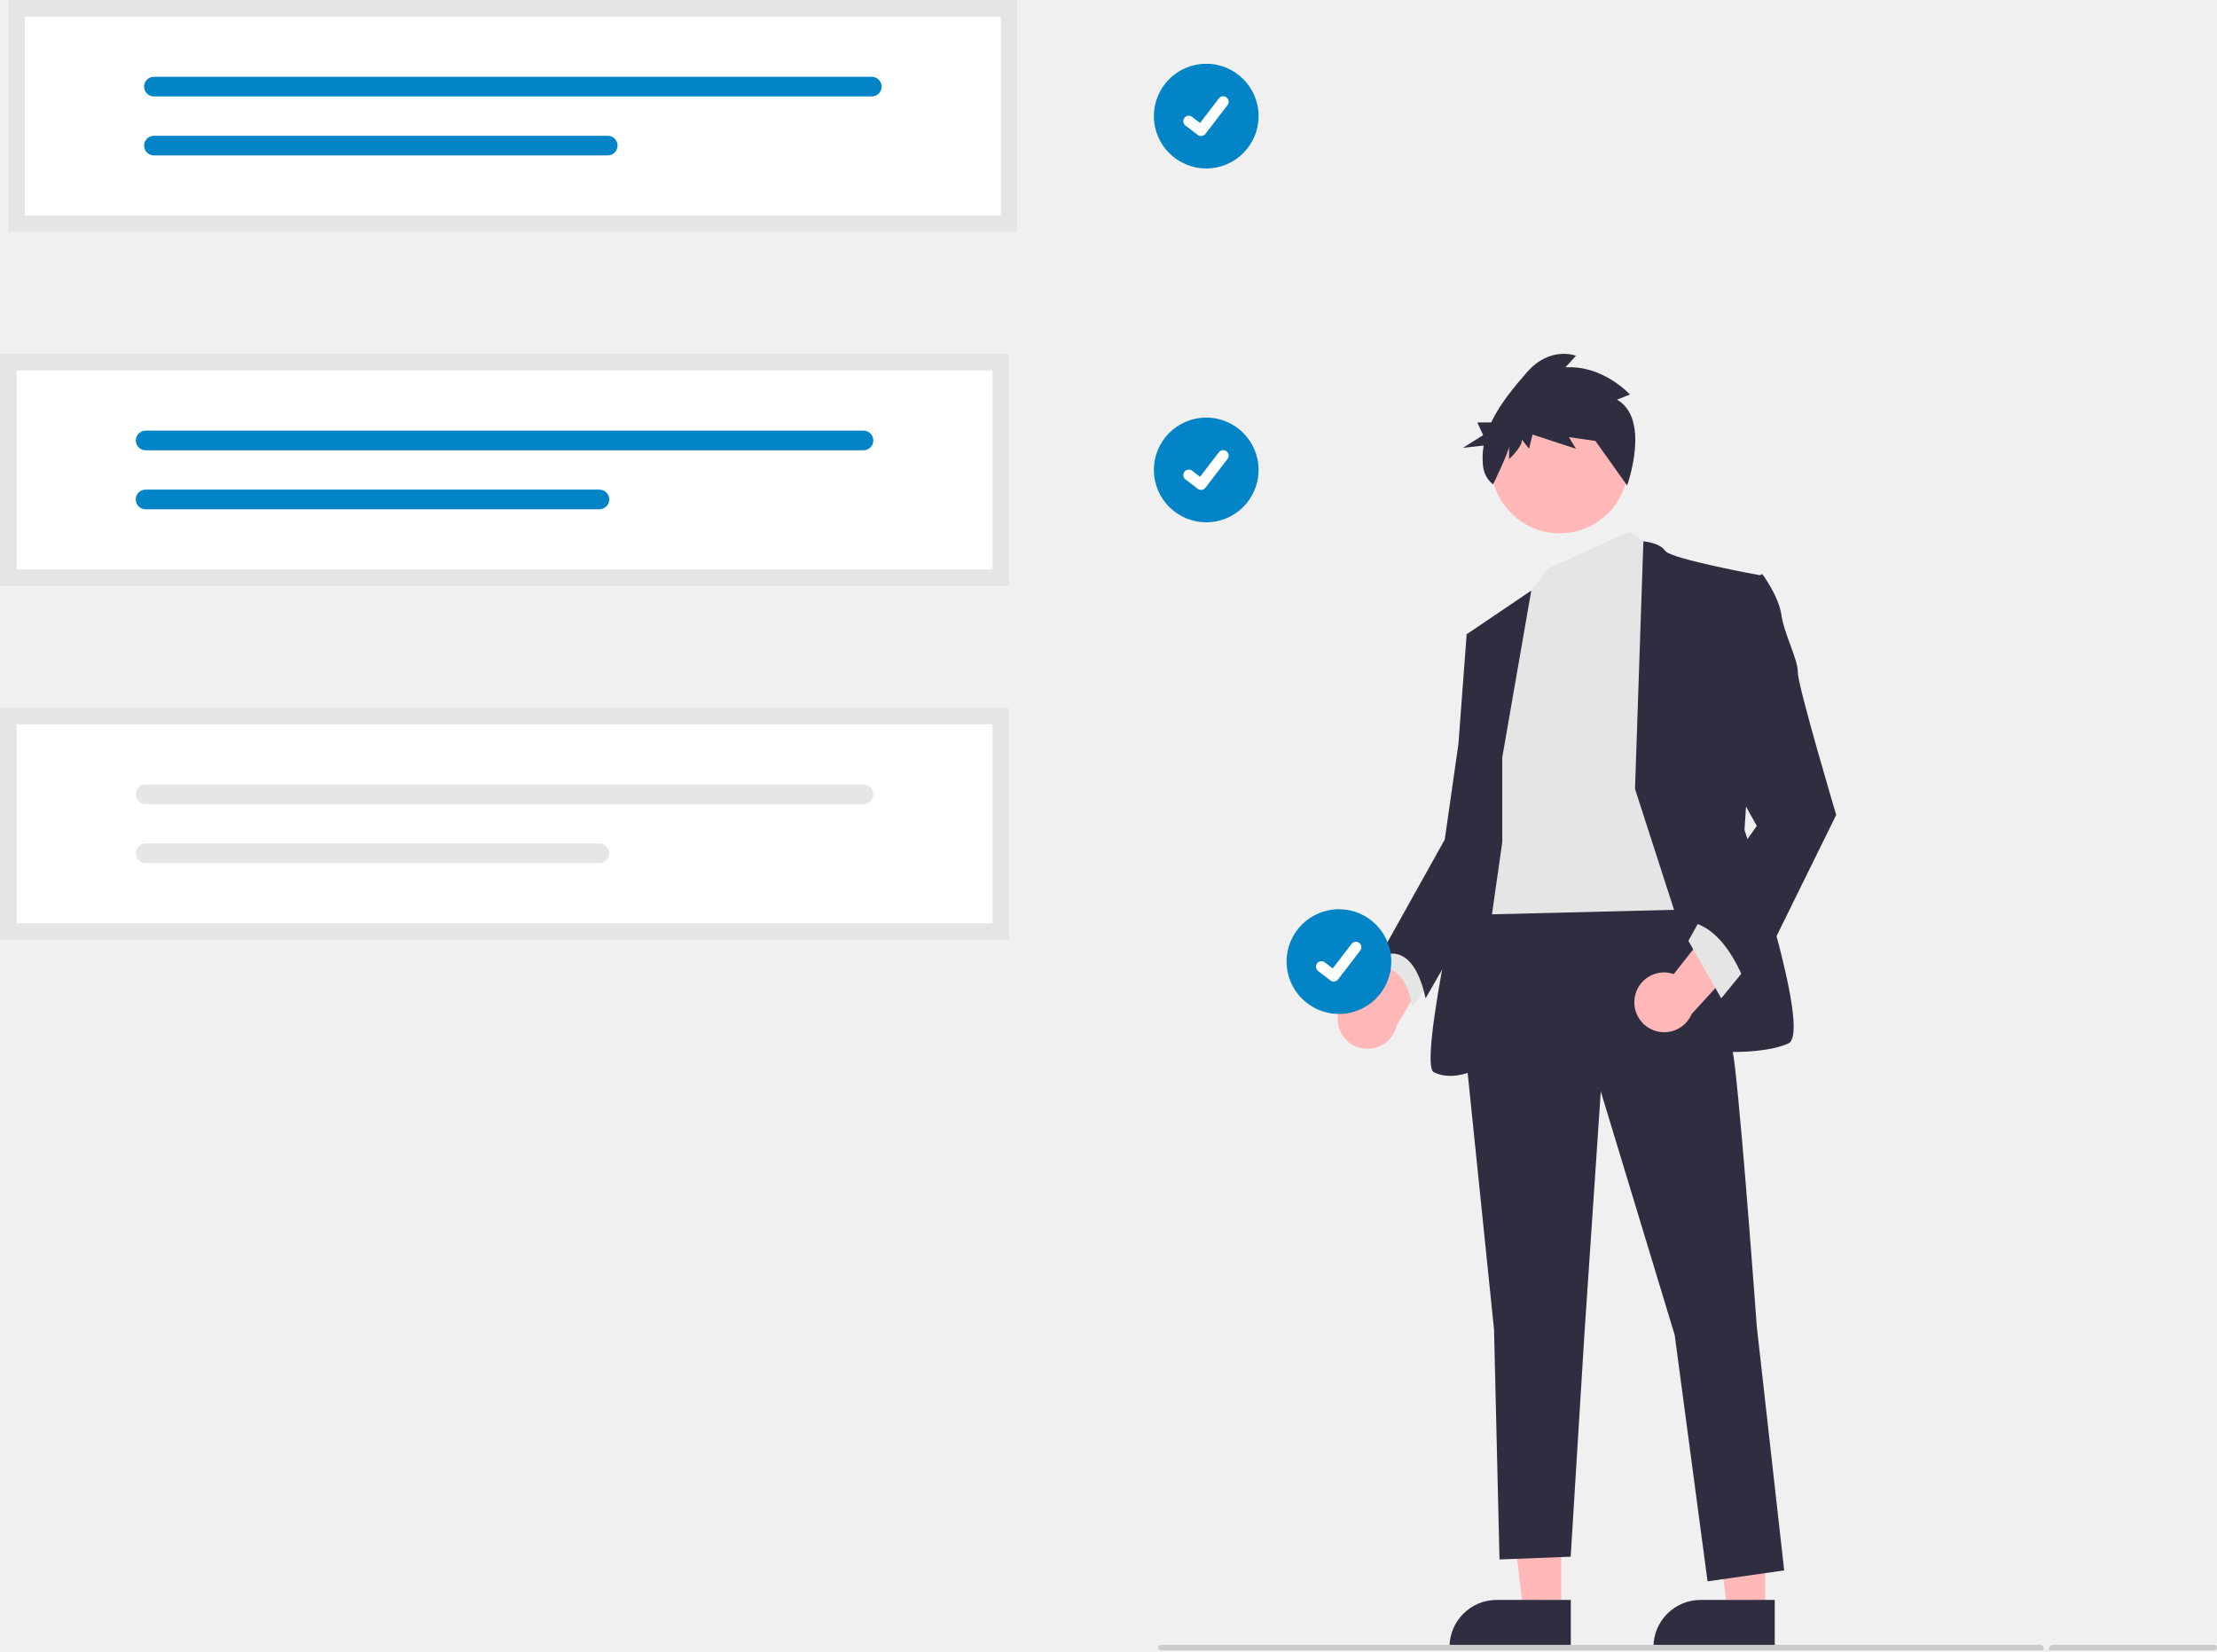
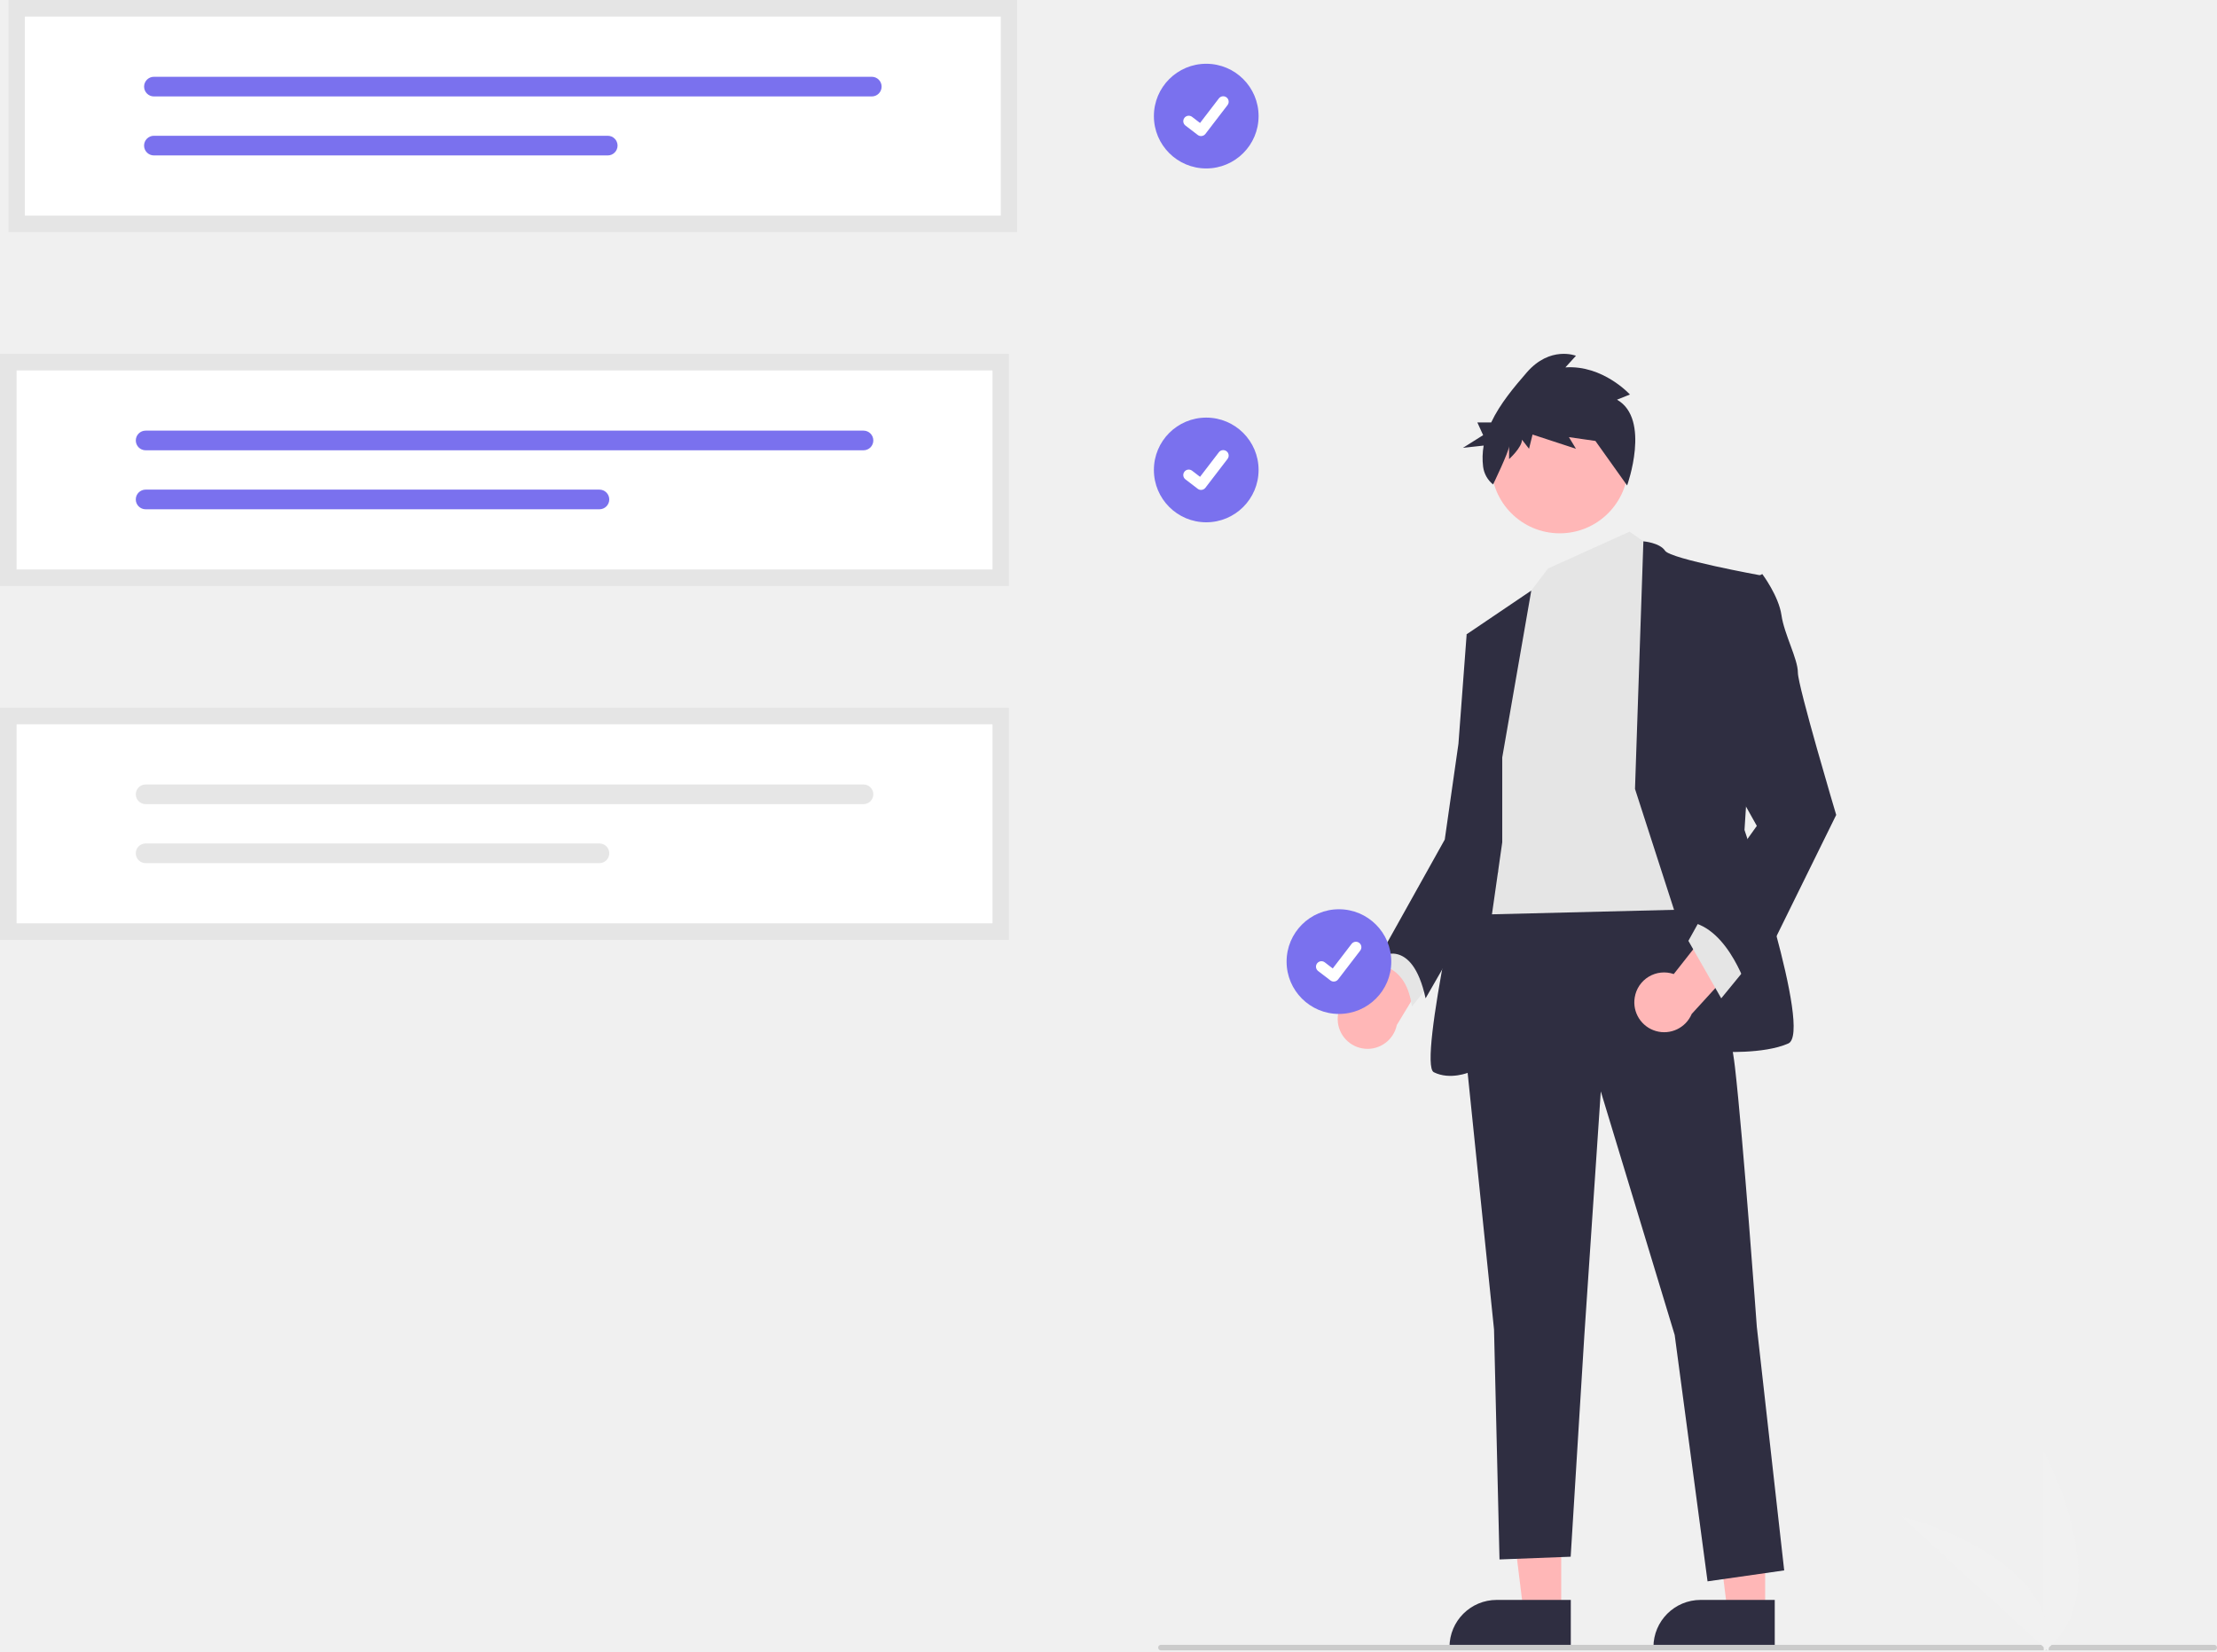
<svg xmlns="http://www.w3.org/2000/svg" id="a644d002-dee1-4c60-b6d8-14071a55f848" data-name="Layer 1" width="801.921" height="597.457" viewBox="0 0 801.921 597.457">
-   <circle id="a21b076b-2a02-49a5-bb32-17a8ec3aa4f0" data-name="Ellipse 44" cx="436.314" cy="42" r="18.934" fill="#0284c7" />
+   <circle id="a21b076b-2a02-49a5-bb32-17a8ec3aa4f0" data-name="Ellipse 44" cx="436.314" cy="42" r="18.934" fill="#7a71ee" />
  <path id="e6e13b85-c0f0-465c-a6f6-5f502d6349d1" data-name="Path 395" d="M633.477,200.494a1.964,1.964,0,0,1-1.181-.393l-.021-.016-4.45-3.404A1.977,1.977,0,0,1,630.231,193.543l2.882,2.21,6.811-8.885a1.977,1.977,0,0,1,2.771-.366l.001 0-.042.059.043-.059a1.979,1.979,0,0,1,.366,2.772l-8.011,10.447a1.978,1.978,0,0,1-1.573.771Z" transform="translate(-199.0394 -151.2713)" fill="#fff" />
-   <circle id="a589868e-34c5-408c-9ae2-7552629e8089" data-name="Ellipse 44" cx="436.314" cy="170" r="18.934" fill="#0284c7" />
+   <circle id="a589868e-34c5-408c-9ae2-7552629e8089" data-name="Ellipse 44" cx="436.314" cy="170" r="18.934" fill="#7a71ee" />
  <path id="e165961b-e395-421d-ab84-b3c9bf16c3b4" data-name="Path 395" d="M633.477,328.494a1.964,1.964,0,0,1-1.181-.393l-.021-.016-4.45-3.404A1.977,1.977,0,1,1,630.231,321.543l2.882,2.21,6.811-8.885a1.977,1.977,0,0,1,2.771-.366l.001 0-.042.059.043-.059a1.979,1.979,0,0,1,.366,2.772l-8.011,10.447a1.978,1.978,0,0,1-1.573.771Z" transform="translate(-199.0394 -151.2713)" fill="#fff" />
  <path d="M682.904,520.23a10.746,10.746,0,0,1,12.209-11.065l17.341-34.022,9.799,17.256-17.97,29.663a10.804,10.804,0,0,1-21.379-1.831Z" transform="translate(-199.0394 -151.2713)" fill="#ffb7b7" />
  <polygon points="564.71 583.194 551.101 583.193 544.627 530.702 564.712 530.703 564.71 583.194" fill="#ffb7b7" />
  <path d="M767.22,747.657l-43.88-.002v-.555a17.08,17.08,0,0,1,17.08-17.079h.001l26.801.001Z" transform="translate(-199.0394 -151.2713)" fill="#2f2e41" />
  <polygon points="638.483 583.194 624.874 583.193 618.4 530.702 638.485 530.703 638.483 583.194" fill="#ffb7b7" />
  <path d="M840.993,747.657l-43.881-.002v-.555a17.08,17.08,0,0,1,17.08-17.079h.001l26.801.001Z" transform="translate(-199.0394 -151.2713)" fill="#2f2e41" />
  <path d="M703.806,490.62l-5.941,9.902s9.902,0,11.882,14.852l7.921-9.902Z" transform="translate(-199.0394 -151.2713)" fill="#e5e5e5" />
  <path d="M807.772,469.827s15.842,41.586,18.813,67.33,7.921,94.064,7.921,94.064l9.902,88.123-27.724,3.961-11.882-89.113-26.734-88.123-5.941,88.123-4.951,80.202-25.744.99-1.98-83.173-10.892-105.946,5.941-50.498Z" transform="translate(-199.0394 -151.2713)" fill="#2f2e41" />
  <circle cx="564.176" cy="168.164" r="24.754" fill="#ffb7b7" />
  <polygon points="589.424 192.312 599.326 199.242 612.198 328.952 531.996 330.932 542.888 240.829 552.789 215.085 559.936 205.636 589.424 192.312" fill="#e5e5e5" />
  <path d="M790.444,436.657l3.03-89.567s5.882.454,7.862,3.424,34.655,8.911,34.655,8.911l-5.941,92.084s24.754,73.271,15.842,77.232-24.754,2.97-24.754,2.97Z" transform="translate(-199.0394 -151.2713)" fill="#2f2e41" />
  <path d="M742.422,425.27l10.504-60.365L729.55,380.713,735.491,424.28l-4.951,29.704s-18.813,82.182-12.872,85.153,12.872,0,12.872,0L742.422,455.965Z" transform="translate(-199.0394 -151.2713)" fill="#2f2e41" />
  <path d="M736.481,378.733,729.55,380.713l-2.97,39.606-4.951,34.655L697.865,497.551s11.882-7.921,16.833,14.852l26.171-45.564Z" transform="translate(-199.0394 -151.2713)" fill="#2f2e41" />
  <path d="M783.938,295.851l4.668-1.869s-9.76-10.745-23.339-9.811l3.819-4.205s-9.336-3.737-17.823,6.073c-4.462,5.157-9.623,11.22-12.841,18.049h-4.999l2.086,4.594-7.302,4.594,7.495-.825a25.672,25.672,0,0,0-.203,7.62,9.859,9.859,0,0,0,3.61,6.45h0s5.789-11.983,5.789-13.851v4.672s4.668-4.205,4.668-7.008l2.546,3.27,1.273-5.139,15.701,5.139-2.546-4.205,9.76,1.402-3.819-5.139,15.111,21.221S796.244,302.858,783.938,295.851Z" transform="translate(-199.0394 -151.2713)" fill="#2f2e41" />
  <path d="M790.339,512.11a10.746,10.746,0,0,1,14.125-8.485l23.616-30.009,6.262,18.83-23.386,25.61a10.804,10.804,0,0,1-20.617-5.946Z" transform="translate(-199.0394 -151.2713)" fill="#ffb7b7" />
  <polygon points="631.506 350.24 622.595 361.132 610.713 340.339 615.663 331.428 631.506 350.24" fill="#e5e5e5" />
  <path d="M828.565,362.891l7.921-3.961s5.941,7.921,6.931,14.852,5.941,15.842,5.941,20.793,13.862,51.488,13.862,51.488L831.535,510.423s-6.931-23.764-21.783-25.744l24.754-34.655-13.862-24.754Z" transform="translate(-199.0394 -151.2713)" fill="#2f2e41" />
  <path d="M999.961,748.267h-381a1,1,0,0,1,0-2h381a1,1,0,0,1,0,2Z" transform="translate(-199.0394 -151.2713)" fill="#cbcbcb" />
  <path d="M564.039,363.271h-365v-84h365Z" transform="translate(-199.0394 -151.2713)" fill="#fff" />
-   <path d="M251.717,307.046a3.556,3.556,0,0,0,0,7.113H511.377a3.556,3.556,0,0,0,0-7.113Z" transform="translate(-199.0394 -151.2713)" fill="#0284c7" />
-   <path d="M251.717,328.384a3.556,3.556,0,0,0-.015,7.113H415.862a3.556,3.556,0,1,0,0-7.113Z" transform="translate(-199.0394 -151.2713)" fill="#0284c7" />
+   <path d="M251.717,307.046a3.556,3.556,0,0,0,0,7.113H511.377a3.556,3.556,0,0,0,0-7.113Z" transform="translate(-199.0394 -151.2713)" fill="#7a71ee" />
+   <path d="M251.717,328.384a3.556,3.556,0,0,0-.015,7.113H415.862a3.556,3.556,0,1,0,0-7.113Z" transform="translate(-199.0394 -151.2713)" fill="#7a71ee" />
  <path d="M564.039,363.271h-365v-84h365Zm-359-6h353v-72h-353Z" transform="translate(-199.0394 -151.2713)" fill="#e5e5e5" />
  <path d="M564.039,491.271h-365v-84h365Z" transform="translate(-199.0394 -151.2713)" fill="#fff" />
  <path d="M251.717,435.046a3.556,3.556,0,0,0,0,7.113H511.377a3.556,3.556,0,0,0,0-7.113Z" transform="translate(-199.0394 -151.2713)" fill="#e6e6e6" />
  <path d="M251.717,456.384a3.556,3.556,0,0,0-.015,7.113H415.862a3.556,3.556,0,1,0,0-7.113Z" transform="translate(-199.0394 -151.2713)" fill="#e6e6e6" />
  <path d="M564.039,491.271h-365v-84h365Zm-359-6h353v-72h-353Z" transform="translate(-199.0394 -151.2713)" fill="#e5e5e5" />
  <path d="M567.039,235.271h-365v-84h365Z" transform="translate(-199.0394 -151.2713)" fill="#fff" />
-   <path d="M254.717,179.046a3.556,3.556,0,0,0,0,7.113H514.377a3.556,3.556,0,0,0,0-7.113Z" transform="translate(-199.0394 -151.2713)" fill="#0284c7" />
-   <path d="M254.717,200.384a3.556,3.556,0,0,0-.015,7.113H418.862a3.556,3.556,0,1,0,0-7.113Z" transform="translate(-199.0394 -151.2713)" fill="#0284c7" />
+   <path d="M254.717,179.046a3.556,3.556,0,0,0,0,7.113H514.377a3.556,3.556,0,0,0,0-7.113Z" transform="translate(-199.0394 -151.2713)" fill="#7a71ee" />
+   <path d="M254.717,200.384a3.556,3.556,0,0,0-.015,7.113H418.862a3.556,3.556,0,1,0,0-7.113Z" transform="translate(-199.0394 -151.2713)" fill="#7a71ee" />
  <path d="M567.039,235.271h-365v-84h365Zm-359-6h353v-72h-353Z" transform="translate(-199.0394 -151.2713)" fill="#e5e5e5" />
  <path d="M938.287,748.729v-72.34S966.479,727.675,938.287,748.729Z" transform="translate(-199.0394 -151.2713)" fill="#f1f1f1" />
  <path d="M940.029,748.716l-53.29-48.921S943.584,713.71,940.029,748.716Z" transform="translate(-199.0394 -151.2713)" fill="#f1f1f1" />
-   <circle id="b5ebad9a-150e-4d35-a0fa-e0e6655123db" data-name="Ellipse 44" cx="484.314" cy="347.846" r="18.934" fill="#0284c7" />
+   <circle id="b5ebad9a-150e-4d35-a0fa-e0e6655123db" data-name="Ellipse 44" cx="484.314" cy="347.846" r="18.934" fill="#7a71ee" />
  <path id="a3d97315-c3ee-404f-9bfd-8b2853817976" data-name="Path 395" d="M681.477,506.34a1.964,1.964,0,0,1-1.181-.393l-.021-.016-4.45-3.404a1.977,1.977,0,1,1,2.406-3.139l2.882,2.21,6.811-8.885a1.977,1.977,0,0,1,2.771-.366l.001 0-.042.059.043-.059a1.979,1.979,0,0,1,.366,2.772l-8.011,10.447a1.978,1.978,0,0,1-1.573.771Z" transform="translate(-199.0394 -151.2713)" fill="#fff" />
</svg>
